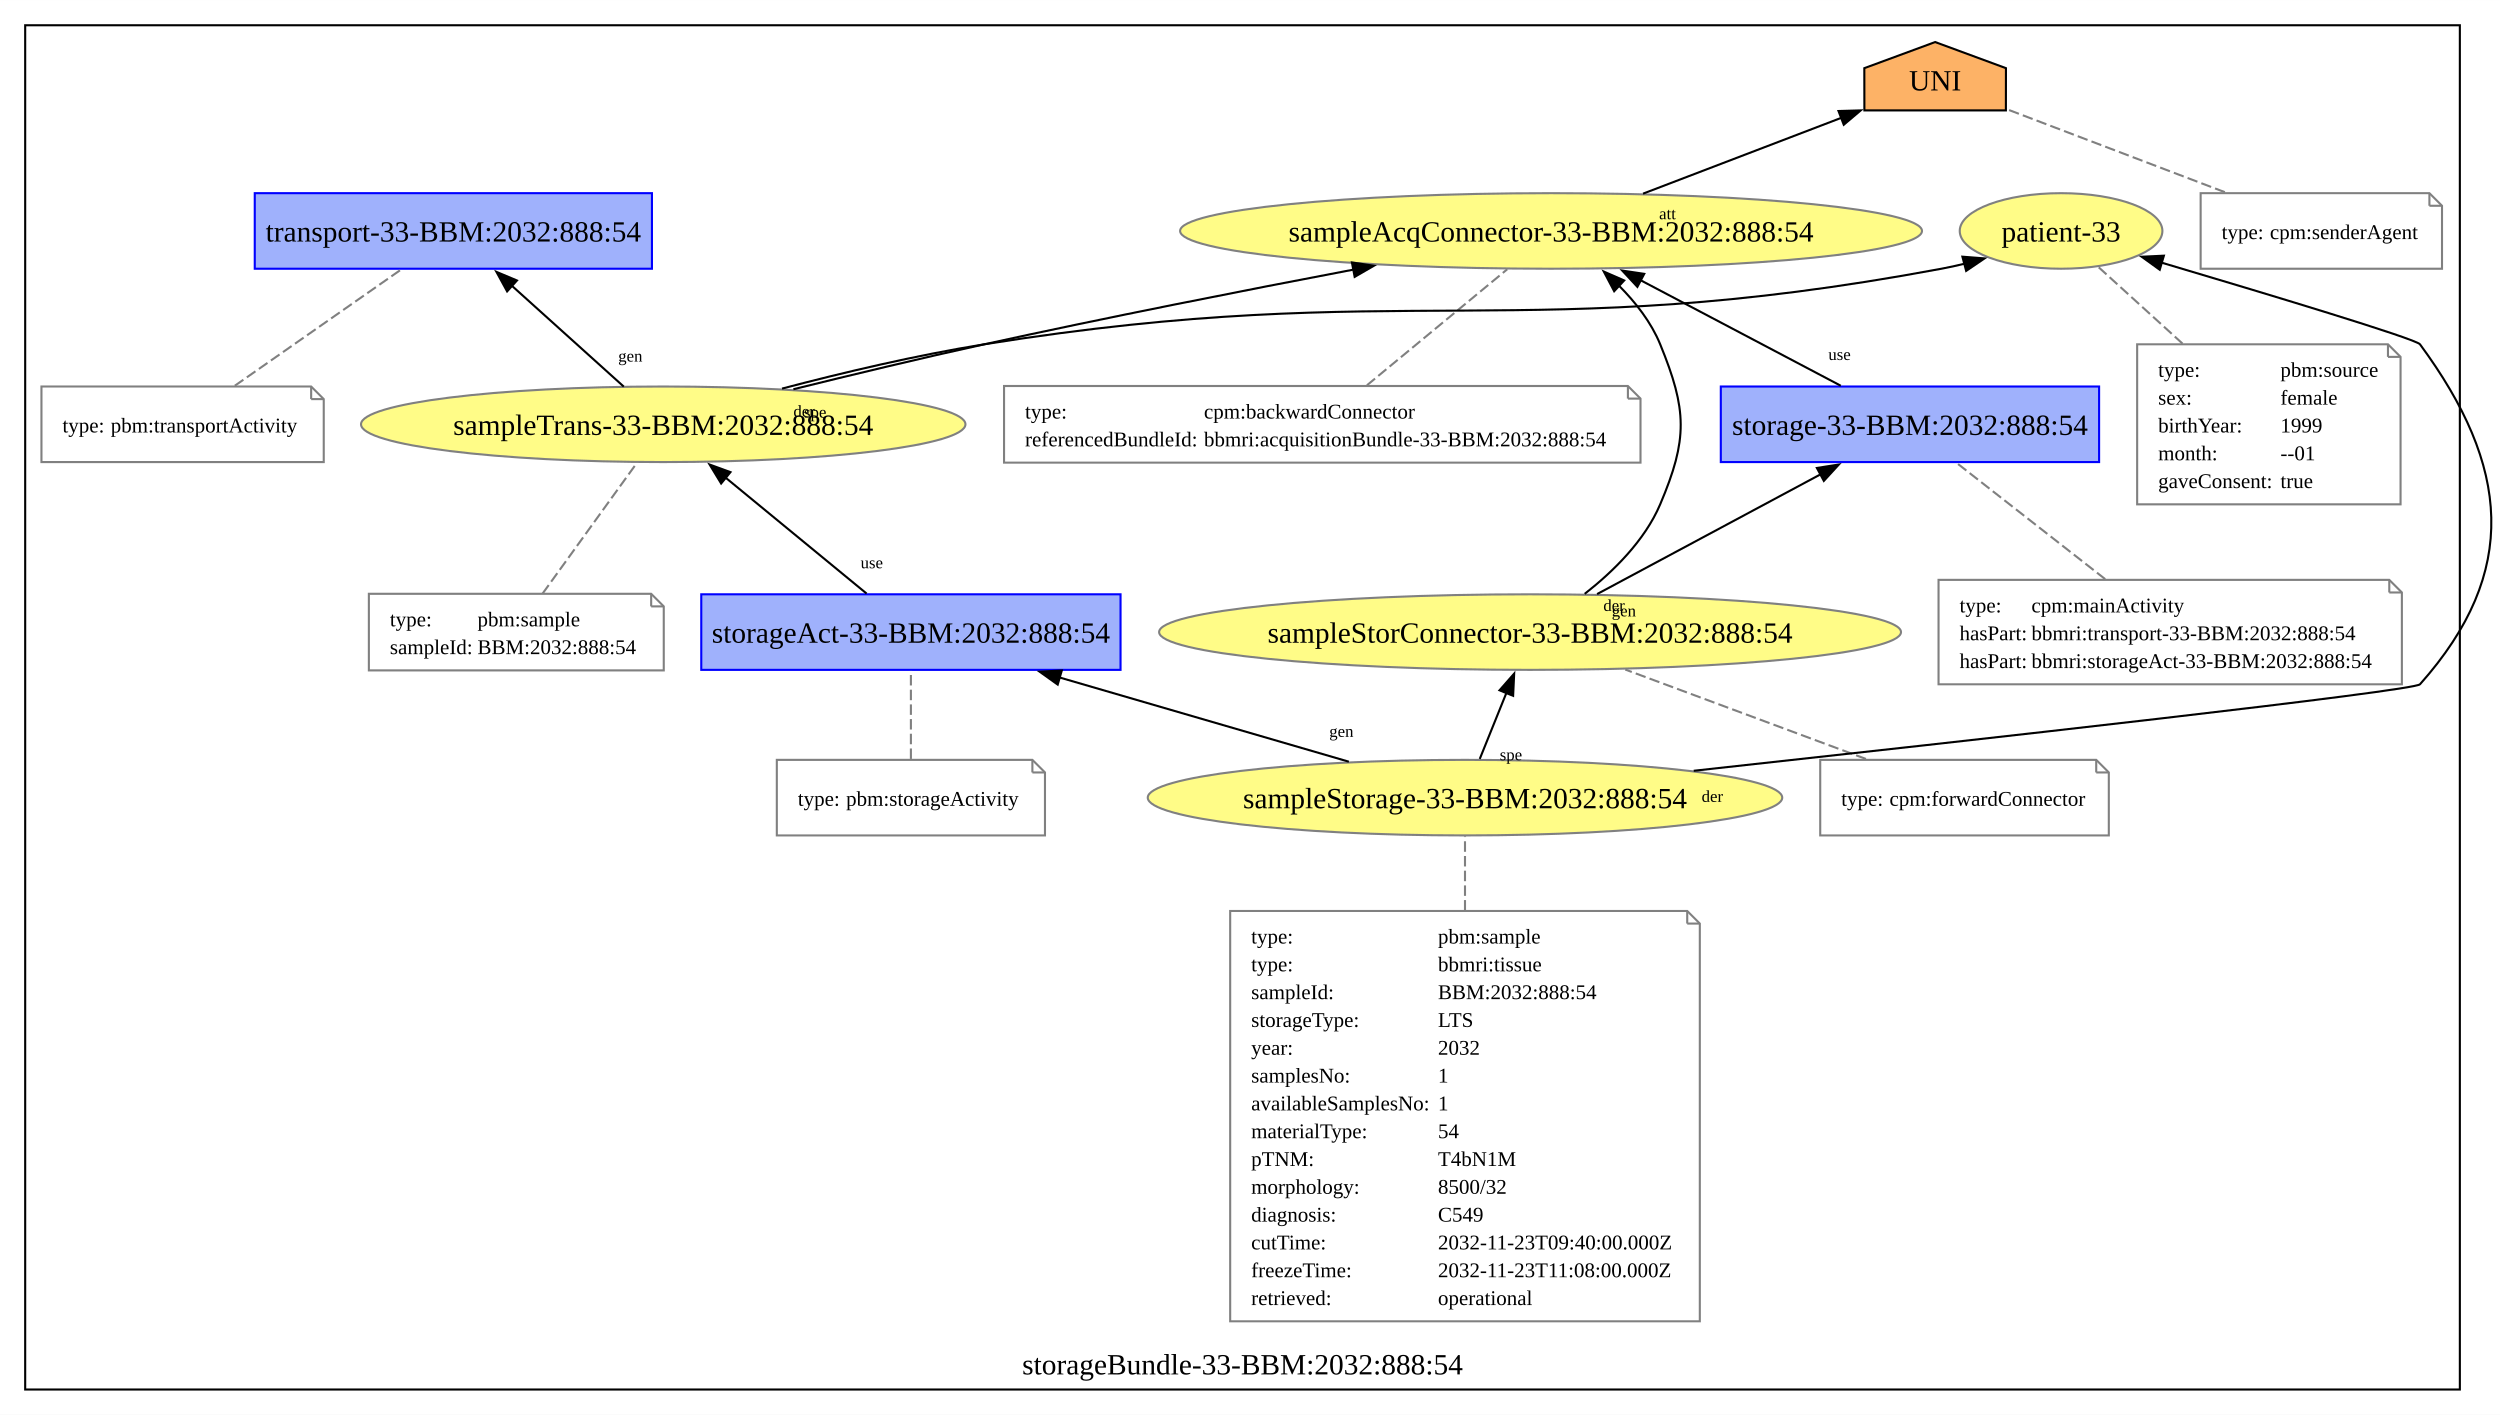
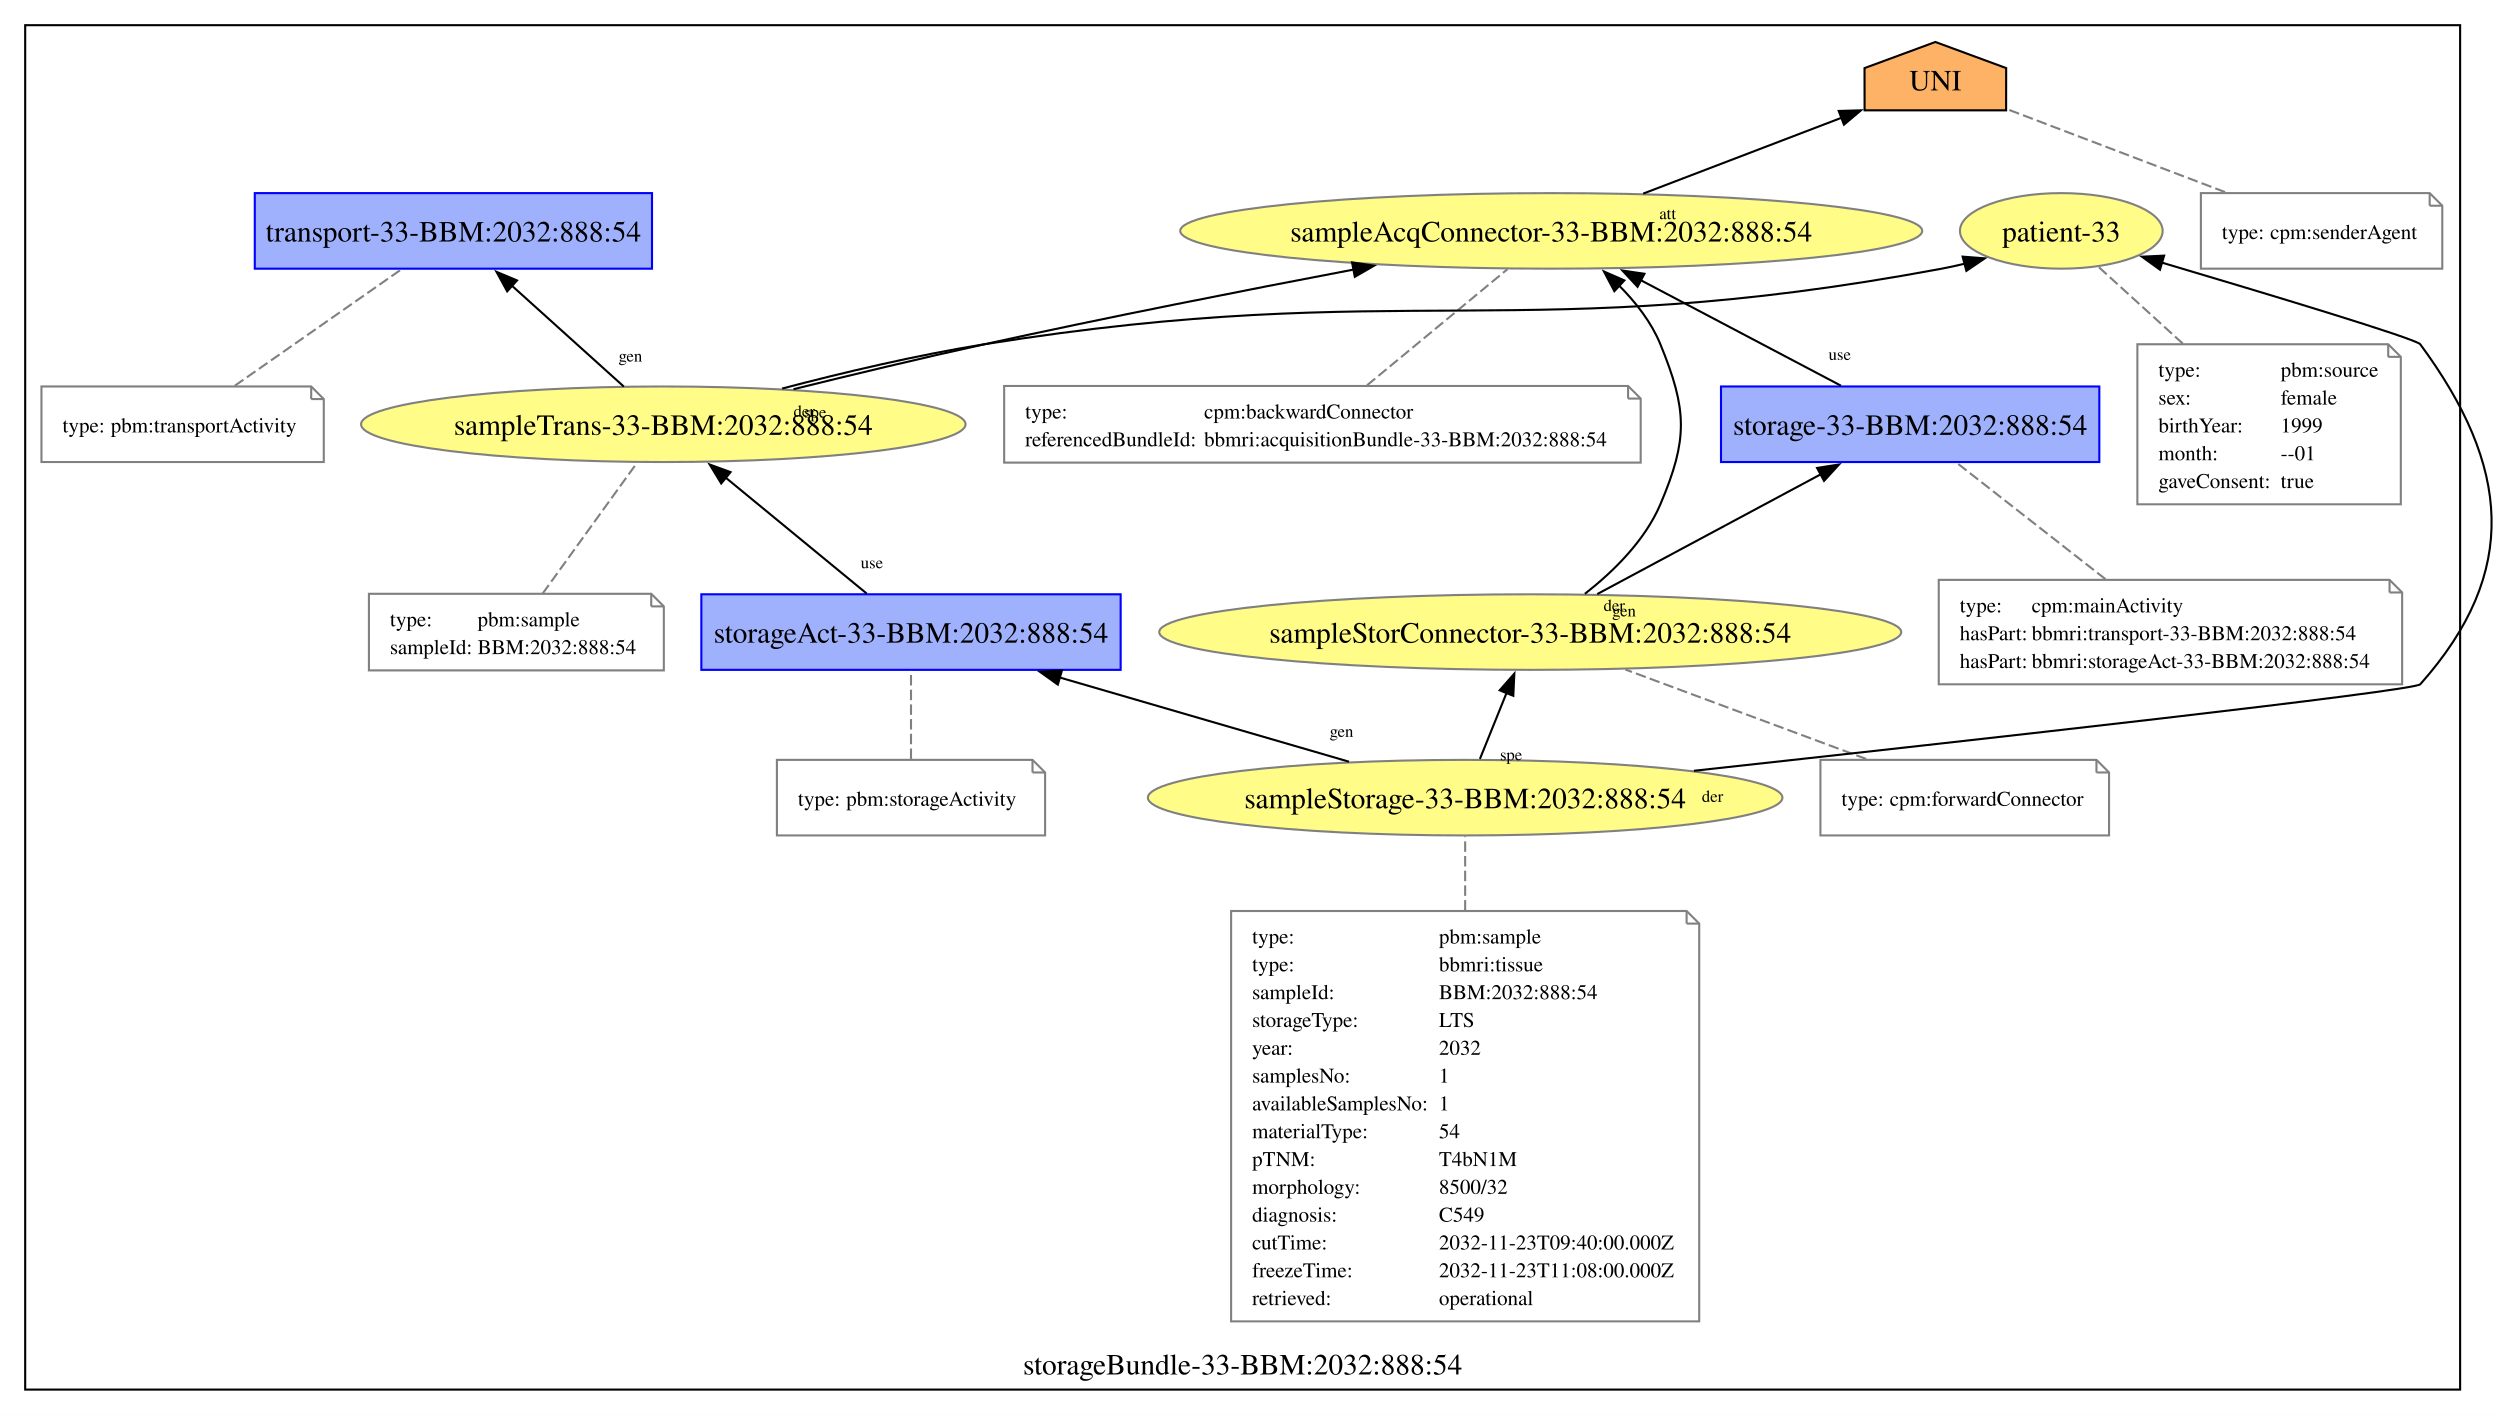
- <svg xmlns="http://www.w3.org/2000/svg" xmlns:xlink="http://www.w3.org/1999/xlink" width="1191pt" height="674pt" viewBox="0.00 0.00 1191.13 674.00">
+ <svg xmlns="http://www.w3.org/2000/svg" xmlns:xlink="http://www.w3.org/1999/xlink" width="1191pt" height="674pt" viewBox="0.00 0.00 1191.00 674.00">
  <g id="graph0" class="graph" transform="scale(1 1) rotate(0) translate(4 670)">
    <polygon fill="white" stroke="none" points="-4,4 -4,-670 1187.13,-670 1187.13,4 -4,4" />
    <g id="clust1" class="cluster">
      <g id="a_clust1">
        <a xlink:href="http://www.bbmri.cz/schemas/biobank/data#storageBundle-33-BBM:2032:888:54" xlink:title="storageBundle-33-BBM:2032:888:54">
          <polygon fill="none" stroke="black" points="8,-8 8,-658 1168,-658 1168,-8 8,-8" />
-           <text text-anchor="middle" x="588" y="-15.2" font-family="Times New Roman,serif" font-size="14.00">storageBundle-33-BBM:2032:888:54</text>
+           <text xml:space="preserve" text-anchor="middle" x="588" y="-15.2" font-family="Times,serif" font-size="14.00">storageBundle-33-BBM:2032:888:54</text>
        </a>
      </g>
    </g>
    <g id="node1" class="node">
      <g id="a_node1">
        <a xlink:href="http://www.bbmri.cz/schemas/biobank/data#storage-33-BBM:2032:888:54" xlink:title="storage-33-BBM:2032:888:54">
          <polygon fill="#9fb1fc" stroke="#0000ff" points="996.12,-485.88 815.88,-485.88 815.88,-449.88 996.12,-449.88 996.12,-485.88" />
-           <text text-anchor="middle" x="906" y="-462.82" font-family="Times New Roman,serif" font-size="14.00">storage-33-BBM:2032:888:54</text>
+           <text xml:space="preserve" text-anchor="middle" x="906" y="-462.82" font-family="Times,serif" font-size="14.00">storage-33-BBM:2032:888:54</text>
        </a>
      </g>
    </g>
    <g id="node7" class="node">
      <g id="a_node7">
        <a xlink:href="http://www.bbmri.cz/schemas/biobank/data#sampleAcqConnector-33-BBM:2032:888:54" xlink:title="sampleAcqConnector-33-BBM:2032:888:54">
          <ellipse fill="#fffc87" stroke="#808080" cx="735" cy="-560" rx="176.74" ry="18" />
-           <text text-anchor="middle" x="735" y="-554.95" font-family="Times New Roman,serif" font-size="14.00">sampleAcqConnector-33-BBM:2032:888:54</text>
+           <text xml:space="preserve" text-anchor="middle" x="735" y="-554.95" font-family="Times,serif" font-size="14.00">sampleAcqConnector-33-BBM:2032:888:54</text>
        </a>
      </g>
    </g>
    <g id="edge10" class="edge">
      <path fill="none" stroke="black" d="M873.03,-486.25C845.86,-500.57 807.12,-520.99 777.6,-536.55" />
      <polygon fill="black" stroke="black" points="776.13,-533.36 768.92,-541.12 779.4,-539.56 776.13,-533.36" />
-       <text text-anchor="middle" x="872.45" y="-498.52" font-family="Times New Roman,serif" font-size="8.00">use</text>
+       <text xml:space="preserve" text-anchor="middle" x="872.45" y="-498.52" font-family="Times,serif" font-size="8.00">use</text>
    </g>
    <g id="node2" class="node">
      <polygon fill="none" stroke="gray" points="1134.38,-393.75 919.62,-393.75 919.62,-344 1140.38,-344 1140.38,-387.75 1134.38,-393.75" />
      <polyline fill="none" stroke="gray" points="1134.38,-393.75 1134.38,-387.75" />
      <polyline fill="none" stroke="gray" points="1140.38,-387.75 1134.38,-387.75" />
-       <text text-anchor="start" x="929.62" y="-378.25" font-family="Times New Roman,serif" font-size="10.00">type:</text>
-       <text text-anchor="start" x="963.88" y="-378.25" font-family="Times New Roman,serif" font-size="10.00">cpm:mainActivity</text>
-       <text text-anchor="start" x="929.62" y="-365" font-family="Times New Roman,serif" font-size="10.00">hasPart:</text>
-       <text text-anchor="start" x="963.88" y="-365" font-family="Times New Roman,serif" font-size="10.00">bbmri:transport-33-BBM:2032:888:54</text>
-       <text text-anchor="start" x="929.62" y="-351.75" font-family="Times New Roman,serif" font-size="10.00">hasPart:</text>
-       <text text-anchor="start" x="963.88" y="-351.75" font-family="Times New Roman,serif" font-size="10.00">bbmri:storageAct-33-BBM:2032:888:54</text>
+       <text xml:space="preserve" text-anchor="start" x="929.62" y="-378.25" font-family="Times,serif" font-size="10.00">type:</text>
+       <text xml:space="preserve" text-anchor="start" x="963.88" y="-378.25" font-family="Times,serif" font-size="10.00">cpm:mainActivity</text>
+       <text xml:space="preserve" text-anchor="start" x="929.62" y="-365" font-family="Times,serif" font-size="10.00">hasPart:</text>
+       <text xml:space="preserve" text-anchor="start" x="963.88" y="-365" font-family="Times,serif" font-size="10.00">bbmri:transport-33-BBM:2032:888:54</text>
+       <text xml:space="preserve" text-anchor="start" x="929.62" y="-351.75" font-family="Times,serif" font-size="10.00">hasPart:</text>
+       <text xml:space="preserve" text-anchor="start" x="963.88" y="-351.75" font-family="Times,serif" font-size="10.00">bbmri:storageAct-33-BBM:2032:888:54</text>
    </g>
    <g id="edge1" class="edge">
      <path fill="none" stroke="gray" stroke-dasharray="5,2" d="M999.03,-394.1C976.94,-411.39 947.76,-434.21 928.01,-449.65" />
    </g>
    <g id="node3" class="node">
      <g id="a_node3">
        <a xlink:href="http://www.bbmri.cz/schemas/biobank/data#transport-33-BBM:2032:888:54" xlink:title="transport-33-BBM:2032:888:54">
          <polygon fill="#9fb1fc" stroke="#0000ff" points="306.62,-578 117.38,-578 117.38,-542 306.62,-542 306.62,-578" />
-           <text text-anchor="middle" x="212" y="-554.95" font-family="Times New Roman,serif" font-size="14.00">transport-33-BBM:2032:888:54</text>
+           <text xml:space="preserve" text-anchor="middle" x="212" y="-554.95" font-family="Times,serif" font-size="14.00">transport-33-BBM:2032:888:54</text>
        </a>
      </g>
    </g>
    <g id="node4" class="node">
      <polygon fill="none" stroke="gray" points="144.25,-485.88 15.75,-485.88 15.75,-449.88 150.25,-449.88 150.25,-479.88 144.25,-485.88" />
      <polyline fill="none" stroke="gray" points="144.25,-485.88 144.25,-479.88" />
      <polyline fill="none" stroke="gray" points="150.25,-479.88 144.25,-479.88" />
-       <text text-anchor="start" x="25.75" y="-464" font-family="Times New Roman,serif" font-size="10.00">type:</text>
-       <text text-anchor="start" x="48.75" y="-464" font-family="Times New Roman,serif" font-size="10.00">pbm:transportActivity</text>
+       <text xml:space="preserve" text-anchor="start" x="25.75" y="-464" font-family="Times,serif" font-size="10.00">type:</text>
+       <text xml:space="preserve" text-anchor="start" x="48.75" y="-464" font-family="Times,serif" font-size="10.00">pbm:transportActivity</text>
    </g>
    <g id="edge2" class="edge">
      <path fill="none" stroke="gray" stroke-dasharray="5,2" d="M107.87,-486.25C130.72,-502.21 164.39,-525.73 187.2,-541.68" />
    </g>
    <g id="node5" class="node">
      <g id="a_node5">
        <a xlink:href="http://www.bbmri.cz/schemas/biobank/data#storageAct-33-BBM:2032:888:54" xlink:title="storageAct-33-BBM:2032:888:54">
          <polygon fill="#9fb1fc" stroke="#0000ff" points="529.88,-386.88 330.12,-386.88 330.12,-350.88 529.88,-350.88 529.88,-386.88" />
-           <text text-anchor="middle" x="430" y="-363.82" font-family="Times New Roman,serif" font-size="14.00">storageAct-33-BBM:2032:888:54</text>
+           <text xml:space="preserve" text-anchor="middle" x="430" y="-363.82" font-family="Times,serif" font-size="14.00">storageAct-33-BBM:2032:888:54</text>
        </a>
      </g>
    </g>
    <g id="node11" class="node">
      <g id="a_node11">
        <a xlink:href="http://www.bbmri.cz/schemas/biobank/data#sampleTrans-33-BBM:2032:888:54" xlink:title="sampleTrans-33-BBM:2032:888:54">
          <ellipse fill="#fffc87" stroke="#808080" cx="312" cy="-467.88" rx="143.99" ry="18" />
-           <text text-anchor="middle" x="312" y="-462.82" font-family="Times New Roman,serif" font-size="14.00">sampleTrans-33-BBM:2032:888:54</text>
+           <text xml:space="preserve" text-anchor="middle" x="312" y="-462.82" font-family="Times,serif" font-size="14.00">sampleTrans-33-BBM:2032:888:54</text>
        </a>
      </g>
    </g>
    <g id="edge16" class="edge">
      <path fill="none" stroke="black" d="M408.9,-387.22C390.19,-402.6 362.67,-425.23 341.73,-442.44" />
      <polygon fill="black" stroke="black" points="339.59,-439.67 334.08,-448.72 344.03,-445.08 339.59,-439.67" />
-       <text text-anchor="middle" x="411.36" y="-399.29" font-family="Times New Roman,serif" font-size="8.00">use</text>
+       <text xml:space="preserve" text-anchor="middle" x="411.36" y="-399.29" font-family="Times,serif" font-size="8.00">use</text>
    </g>
    <g id="node6" class="node">
      <polygon fill="none" stroke="gray" points="487.88,-308 366.12,-308 366.12,-272 493.88,-272 493.88,-302 487.88,-308" />
      <polyline fill="none" stroke="gray" points="487.88,-308 487.88,-302" />
      <polyline fill="none" stroke="gray" points="493.88,-302 487.88,-302" />
-       <text text-anchor="start" x="376.12" y="-286.12" font-family="Times New Roman,serif" font-size="10.00">type:</text>
-       <text text-anchor="start" x="399.12" y="-286.12" font-family="Times New Roman,serif" font-size="10.00">pbm:storageActivity</text>
+       <text xml:space="preserve" text-anchor="start" x="376.12" y="-286.12" font-family="Times,serif" font-size="10.00">type:</text>
+       <text xml:space="preserve" text-anchor="start" x="399.12" y="-286.12" font-family="Times,serif" font-size="10.00">pbm:storageActivity</text>
    </g>
    <g id="edge3" class="edge">
      <path fill="none" stroke="gray" stroke-dasharray="5,2" d="M430,-308.44C430,-321.03 430,-337.93 430,-350.5" />
    </g>
    <g id="node17" class="node">
      <g id="a_node17">
        <a xlink:href="http://www.bbmri.cz/schemas/biobank/data#UNI" xlink:title="UNI">
          <polygon fill="#fdb266" stroke="black" points="951.74,-637.56 918,-650 884.26,-637.56 884.29,-617.44 951.71,-617.44 951.74,-637.56" />
-           <text text-anchor="middle" x="918" y="-626.95" font-family="Times New Roman,serif" font-size="14.00">UNI</text>
+           <text xml:space="preserve" text-anchor="middle" x="918" y="-626.95" font-family="Times,serif" font-size="14.00">UNI</text>
        </a>
      </g>
    </g>
    <g id="edge12" class="edge">
      <path fill="none" stroke="black" d="M778.83,-577.77C807.43,-588.71 844.65,-602.94 873.4,-613.94" />
      <polygon fill="black" stroke="black" points="871.96,-617.14 882.55,-617.44 874.46,-610.6 871.96,-617.14" />
-       <text text-anchor="middle" x="790.48" y="-565.59" font-family="Times New Roman,serif" font-size="8.00">att</text>
+       <text xml:space="preserve" text-anchor="middle" x="790.48" y="-565.59" font-family="Times,serif" font-size="8.00">att</text>
    </g>
    <g id="node8" class="node">
      <polygon fill="none" stroke="gray" points="771.62,-486.12 474.38,-486.12 474.38,-449.62 777.62,-449.62 777.62,-480.12 771.62,-486.12" />
      <polyline fill="none" stroke="gray" points="771.62,-486.12 771.62,-480.12" />
      <polyline fill="none" stroke="gray" points="777.62,-480.12 771.62,-480.12" />
-       <text text-anchor="start" x="484.38" y="-470.62" font-family="Times New Roman,serif" font-size="10.00">type:</text>
-       <text text-anchor="start" x="569.62" y="-470.62" font-family="Times New Roman,serif" font-size="10.00">cpm:backwardConnector</text>
-       <text text-anchor="start" x="484.38" y="-457.38" font-family="Times New Roman,serif" font-size="10.00">referencedBundleId:</text>
-       <text text-anchor="start" x="569.62" y="-457.38" font-family="Times New Roman,serif" font-size="10.00">bbmri:acquisitionBundle-33-BBM:2032:888:54</text>
+       <text xml:space="preserve" text-anchor="start" x="484.38" y="-470.62" font-family="Times,serif" font-size="10.00">type:</text>
+       <text xml:space="preserve" text-anchor="start" x="569.62" y="-470.62" font-family="Times,serif" font-size="10.00">cpm:backwardConnector</text>
+       <text xml:space="preserve" text-anchor="start" x="484.38" y="-457.38" font-family="Times,serif" font-size="10.00">referencedBundleId:</text>
+       <text xml:space="preserve" text-anchor="start" x="569.62" y="-457.38" font-family="Times,serif" font-size="10.00">bbmri:acquisitionBundle-33-BBM:2032:888:54</text>
    </g>
    <g id="edge4" class="edge">
      <path fill="none" stroke="gray" stroke-dasharray="5,2" d="M647.28,-486.47C666.61,-502.45 694.95,-525.89 714.15,-541.76" />
    </g>
    <g id="node9" class="node">
      <g id="a_node9">
        <a xlink:href="http://www.bbmri.cz/schemas/biobank/data#sampleStorConnector-33-BBM:2032:888:54" xlink:title="sampleStorConnector-33-BBM:2032:888:54">
          <ellipse fill="#fffc87" stroke="#808080" cx="725" cy="-368.88" rx="176.74" ry="18" />
-           <text text-anchor="middle" x="725" y="-363.82" font-family="Times New Roman,serif" font-size="14.00">sampleStorConnector-33-BBM:2032:888:54</text>
+           <text xml:space="preserve" text-anchor="middle" x="725" y="-363.82" font-family="Times,serif" font-size="14.00">sampleStorConnector-33-BBM:2032:888:54</text>
        </a>
      </g>
    </g>
    <g id="edge11" class="edge">
      <path fill="none" stroke="black" d="M756.94,-386.99C786.52,-402.85 830.73,-426.54 863.32,-444" />
      <polygon fill="black" stroke="black" points="861.66,-447.08 872.13,-448.72 864.97,-440.91 861.66,-447.08" />
-       <text text-anchor="middle" x="769.69" y="-376.36" font-family="Times New Roman,serif" font-size="8.00">gen</text>
+       <text xml:space="preserve" text-anchor="middle" x="769.69" y="-376.36" font-family="Times,serif" font-size="8.00">gen</text>
    </g>
    <g id="edge13" class="edge">
      <path fill="none" stroke="black" d="M751.03,-387.09C764.5,-397.62 779.63,-412.39 787,-429.75 800.24,-460.95 799.82,-474.63 787,-506 782.73,-516.45 775.3,-525.95 767.36,-533.93" />
      <polygon fill="black" stroke="black" points="765.08,-531.28 760.13,-540.65 769.84,-536.41 765.08,-531.28" />
-       <text text-anchor="middle" x="765.01" y="-378.94" font-family="Times New Roman,serif" font-size="8.00">der</text>
+       <text xml:space="preserve" text-anchor="middle" x="765.01" y="-378.94" font-family="Times,serif" font-size="8.00">der</text>
    </g>
    <g id="node10" class="node">
      <polygon fill="none" stroke="gray" points="994.75,-308 863.25,-308 863.25,-272 1000.75,-272 1000.75,-302 994.75,-308" />
      <polyline fill="none" stroke="gray" points="994.75,-308 994.75,-302" />
      <polyline fill="none" stroke="gray" points="1000.75,-302 994.75,-302" />
-       <text text-anchor="start" x="873.25" y="-286.12" font-family="Times New Roman,serif" font-size="10.00">type:</text>
-       <text text-anchor="start" x="896.25" y="-286.12" font-family="Times New Roman,serif" font-size="10.00">cpm:forwardConnector</text>
+       <text xml:space="preserve" text-anchor="start" x="873.25" y="-286.12" font-family="Times,serif" font-size="10.00">type:</text>
+       <text xml:space="preserve" text-anchor="start" x="896.25" y="-286.12" font-family="Times,serif" font-size="10.00">cpm:forwardConnector</text>
    </g>
    <g id="edge5" class="edge">
      <path fill="none" stroke="gray" stroke-dasharray="5,2" d="M885.03,-308.44C850.67,-321.2 804.33,-338.41 770.36,-351.03" />
    </g>
    <g id="edge15" class="edge">
      <path fill="none" stroke="black" d="M293.19,-485.83C278.16,-499.37 256.86,-518.57 239.86,-533.9" />
      <polygon fill="black" stroke="black" points="237.62,-531.2 232.53,-540.5 242.3,-536.4 237.62,-531.2" />
-       <text text-anchor="middle" x="296.32" y="-497.77" font-family="Times New Roman,serif" font-size="8.00">gen</text>
+       <text xml:space="preserve" text-anchor="middle" x="296.32" y="-497.77" font-family="Times,serif" font-size="8.00">gen</text>
    </g>
    <g id="edge14" class="edge">
      <path fill="none" stroke="black" d="M374.01,-484.58C401.78,-491.44 434.96,-499.41 465,-506 523.25,-518.78 588.9,-531.7 640.87,-541.58" />
      <polygon fill="black" stroke="black" points="640.12,-545 650.6,-543.42 641.43,-538.12 640.12,-545" />
-       <text text-anchor="middle" x="384.4" y="-471.04" font-family="Times New Roman,serif" font-size="8.00">spe</text>
+       <text xml:space="preserve" text-anchor="middle" x="384.4" y="-471.04" font-family="Times,serif" font-size="8.00">spe</text>
    </g>
    <g id="node15" class="node">
      <g id="a_node15">
        <a xlink:href="http://www.bbmri.cz/schemas/biobank/data#patient-33" xlink:title="patient-33">
          <ellipse fill="#fffc87" stroke="#808080" cx="978" cy="-560" rx="48.28" ry="18" />
-           <text text-anchor="middle" x="978" y="-554.95" font-family="Times New Roman,serif" font-size="14.00">patient-33</text>
+           <text xml:space="preserve" text-anchor="middle" x="978" y="-554.95" font-family="Times,serif" font-size="14.00">patient-33</text>
        </a>
      </g>
    </g>
    <g id="edge19" class="edge">
      <path fill="none" stroke="black" d="M368.6,-484.89C397.27,-492.42 432.75,-500.85 465,-506 665.75,-538.07 721.15,-504.74 921,-542 924.6,-542.67 928.3,-543.48 932.01,-544.39" />
      <polygon fill="black" stroke="black" points="930.99,-547.74 941.55,-546.92 932.78,-540.97 930.99,-547.74" />
-       <text text-anchor="middle" x="379.12" y="-471.47" font-family="Times New Roman,serif" font-size="8.00">der</text>
+       <text xml:space="preserve" text-anchor="middle" x="379.12" y="-471.47" font-family="Times,serif" font-size="8.00">der</text>
    </g>
    <g id="node12" class="node">
      <polygon fill="none" stroke="gray" points="306.25,-387.12 171.75,-387.12 171.75,-350.62 312.25,-350.62 312.25,-381.12 306.25,-387.12" />
      <polyline fill="none" stroke="gray" points="306.25,-387.12 306.25,-381.12" />
      <polyline fill="none" stroke="gray" points="312.25,-381.12 306.25,-381.12" />
-       <text text-anchor="start" x="181.75" y="-371.62" font-family="Times New Roman,serif" font-size="10.00">type:</text>
-       <text text-anchor="start" x="223.5" y="-371.62" font-family="Times New Roman,serif" font-size="10.00">pbm:sample</text>
-       <text text-anchor="start" x="181.75" y="-358.38" font-family="Times New Roman,serif" font-size="10.00">sampleId:</text>
-       <text text-anchor="start" x="223.5" y="-358.38" font-family="Times New Roman,serif" font-size="10.00">BBM:2032:888:54</text>
+       <text xml:space="preserve" text-anchor="start" x="181.75" y="-371.62" font-family="Times,serif" font-size="10.00">type:</text>
+       <text xml:space="preserve" text-anchor="start" x="223.5" y="-371.62" font-family="Times,serif" font-size="10.00">pbm:sample</text>
+       <text xml:space="preserve" text-anchor="start" x="181.75" y="-358.38" font-family="Times,serif" font-size="10.00">sampleId:</text>
+       <text xml:space="preserve" text-anchor="start" x="223.5" y="-358.38" font-family="Times,serif" font-size="10.00">BBM:2032:888:54</text>
    </g>
    <g id="edge6" class="edge">
      <path fill="none" stroke="gray" stroke-dasharray="5,2" d="M254.51,-387.22C267.26,-404.87 286.89,-432.08 299.59,-449.68" />
    </g>
    <g id="node13" class="node">
      <g id="a_node13">
        <a xlink:href="http://www.bbmri.cz/schemas/biobank/data#sampleStorage-33-BBM:2032:888:54" xlink:title="sampleStorage-33-BBM:2032:888:54">
          <ellipse fill="#fffc87" stroke="#808080" cx="694" cy="-290" rx="151.15" ry="18" />
-           <text text-anchor="middle" x="694" y="-284.95" font-family="Times New Roman,serif" font-size="14.00">sampleStorage-33-BBM:2032:888:54</text>
+           <text xml:space="preserve" text-anchor="middle" x="694" y="-284.95" font-family="Times,serif" font-size="14.00">sampleStorage-33-BBM:2032:888:54</text>
        </a>
      </g>
    </g>
    <g id="edge17" class="edge">
      <path fill="none" stroke="black" d="M638.66,-307.12C598.6,-318.78 544.13,-334.64 500.88,-347.23" />
      <polygon fill="black" stroke="black" points="499.94,-343.86 491.32,-350.02 501.9,-350.58 499.94,-343.86" />
-       <text text-anchor="middle" x="635.09" y="-318.96" font-family="Times New Roman,serif" font-size="8.00">gen</text>
+       <text xml:space="preserve" text-anchor="middle" x="635.09" y="-318.96" font-family="Times,serif" font-size="8.00">gen</text>
    </g>
    <g id="edge18" class="edge">
      <path fill="none" stroke="black" d="M701.03,-308.44C704.8,-317.78 709.53,-329.5 713.79,-340.06" />
      <polygon fill="black" stroke="black" points="710.44,-341.13 717.43,-349.1 716.93,-338.51 710.44,-341.13" />
-       <text text-anchor="middle" x="715.89" y="-307.82" font-family="Times New Roman,serif" font-size="8.00">spe</text>
+       <text xml:space="preserve" text-anchor="middle" x="715.89" y="-307.82" font-family="Times,serif" font-size="8.00">spe</text>
    </g>
    <g id="edge20" class="edge">
      <path fill="none" stroke="black" d="M802.97,-302.8C936.66,-317.41 1146.12,-340.77 1149,-344 1196.88,-397.78 1191.72,-448.04 1149,-506 1147.09,-508.6 1075.8,-530.1 1025.88,-544.9" />
      <polygon fill="black" stroke="black" points="1025.01,-541.51 1016.41,-547.71 1026.99,-548.22 1025.01,-541.51" />
-       <text text-anchor="middle" x="811.84" y="-287.98" font-family="Times New Roman,serif" font-size="8.00">der</text>
+       <text xml:space="preserve" text-anchor="middle" x="811.84" y="-287.98" font-family="Times,serif" font-size="8.00">der</text>
    </g>
    <g id="node14" class="node">
-       <polygon fill="none" stroke="gray" points="799.88,-236 582.12,-236 582.12,-40.5 805.88,-40.5 805.88,-230 799.88,-236" />
-       <polyline fill="none" stroke="gray" points="799.88,-236 799.88,-230" />
-       <polyline fill="none" stroke="gray" points="805.88,-230 799.88,-230" />
-       <text text-anchor="start" x="592.12" y="-220.5" font-family="Times New Roman,serif" font-size="10.00">type:</text>
-       <text text-anchor="start" x="681.12" y="-220.5" font-family="Times New Roman,serif" font-size="10.00">pbm:sample</text>
-       <text text-anchor="start" x="592.12" y="-207.25" font-family="Times New Roman,serif" font-size="10.00">type:</text>
-       <text text-anchor="start" x="681.12" y="-207.25" font-family="Times New Roman,serif" font-size="10.00">bbmri:tissue</text>
-       <text text-anchor="start" x="592.12" y="-194" font-family="Times New Roman,serif" font-size="10.00">sampleId:</text>
-       <text text-anchor="start" x="681.12" y="-194" font-family="Times New Roman,serif" font-size="10.00">BBM:2032:888:54</text>
-       <text text-anchor="start" x="592.12" y="-180.75" font-family="Times New Roman,serif" font-size="10.00">storageType:</text>
-       <text text-anchor="start" x="681.12" y="-180.75" font-family="Times New Roman,serif" font-size="10.00">LTS</text>
-       <text text-anchor="start" x="592.12" y="-167.5" font-family="Times New Roman,serif" font-size="10.00">year:</text>
-       <text text-anchor="start" x="681.12" y="-167.5" font-family="Times New Roman,serif" font-size="10.00">2032</text>
-       <text text-anchor="start" x="592.12" y="-154.25" font-family="Times New Roman,serif" font-size="10.00">samplesNo:</text>
-       <text text-anchor="start" x="681.12" y="-154.25" font-family="Times New Roman,serif" font-size="10.00">1</text>
-       <text text-anchor="start" x="592.12" y="-141" font-family="Times New Roman,serif" font-size="10.00">availableSamplesNo:</text>
-       <text text-anchor="start" x="681.12" y="-141" font-family="Times New Roman,serif" font-size="10.00">1</text>
-       <text text-anchor="start" x="592.12" y="-127.75" font-family="Times New Roman,serif" font-size="10.00">materialType:</text>
-       <text text-anchor="start" x="681.12" y="-127.75" font-family="Times New Roman,serif" font-size="10.00">54</text>
-       <text text-anchor="start" x="592.12" y="-114.5" font-family="Times New Roman,serif" font-size="10.00">pTNM:</text>
-       <text text-anchor="start" x="681.12" y="-114.5" font-family="Times New Roman,serif" font-size="10.00">T4bN1M</text>
-       <text text-anchor="start" x="592.12" y="-101.25" font-family="Times New Roman,serif" font-size="10.00">morphology:</text>
-       <text text-anchor="start" x="681.12" y="-101.25" font-family="Times New Roman,serif" font-size="10.00">8500/32</text>
-       <text text-anchor="start" x="592.12" y="-88" font-family="Times New Roman,serif" font-size="10.00">diagnosis:</text>
-       <text text-anchor="start" x="681.12" y="-88" font-family="Times New Roman,serif" font-size="10.00">C549</text>
-       <text text-anchor="start" x="592.12" y="-74.75" font-family="Times New Roman,serif" font-size="10.00">cutTime:</text>
-       <text text-anchor="start" x="681.12" y="-74.75" font-family="Times New Roman,serif" font-size="10.00">2032-11-23T09:40:00.000Z</text>
-       <text text-anchor="start" x="592.12" y="-61.5" font-family="Times New Roman,serif" font-size="10.00">freezeTime:</text>
-       <text text-anchor="start" x="681.12" y="-61.5" font-family="Times New Roman,serif" font-size="10.00">2032-11-23T11:08:00.000Z</text>
-       <text text-anchor="start" x="592.12" y="-48.25" font-family="Times New Roman,serif" font-size="10.00">retrieved:</text>
-       <text text-anchor="start" x="681.12" y="-48.25" font-family="Times New Roman,serif" font-size="10.00">operational</text>
+       <polygon fill="none" stroke="gray" points="799.5,-236 582.5,-236 582.5,-40.5 805.5,-40.5 805.5,-230 799.5,-236" />
+       <polyline fill="none" stroke="gray" points="799.5,-236 799.5,-230" />
+       <polyline fill="none" stroke="gray" points="805.5,-230 799.5,-230" />
+       <text xml:space="preserve" text-anchor="start" x="592.5" y="-220.5" font-family="Times,serif" font-size="10.00">type:</text>
+       <text xml:space="preserve" text-anchor="start" x="681.5" y="-220.5" font-family="Times,serif" font-size="10.00">pbm:sample</text>
+       <text xml:space="preserve" text-anchor="start" x="592.5" y="-207.25" font-family="Times,serif" font-size="10.00">type:</text>
+       <text xml:space="preserve" text-anchor="start" x="681.5" y="-207.25" font-family="Times,serif" font-size="10.00">bbmri:tissue</text>
+       <text xml:space="preserve" text-anchor="start" x="592.5" y="-194" font-family="Times,serif" font-size="10.00">sampleId:</text>
+       <text xml:space="preserve" text-anchor="start" x="681.5" y="-194" font-family="Times,serif" font-size="10.00">BBM:2032:888:54</text>
+       <text xml:space="preserve" text-anchor="start" x="592.5" y="-180.75" font-family="Times,serif" font-size="10.00">storageType:</text>
+       <text xml:space="preserve" text-anchor="start" x="681.5" y="-180.75" font-family="Times,serif" font-size="10.00">LTS</text>
+       <text xml:space="preserve" text-anchor="start" x="592.5" y="-167.5" font-family="Times,serif" font-size="10.00">year:</text>
+       <text xml:space="preserve" text-anchor="start" x="681.5" y="-167.5" font-family="Times,serif" font-size="10.00">2032</text>
+       <text xml:space="preserve" text-anchor="start" x="592.5" y="-154.25" font-family="Times,serif" font-size="10.00">samplesNo:</text>
+       <text xml:space="preserve" text-anchor="start" x="681.5" y="-154.25" font-family="Times,serif" font-size="10.00">1</text>
+       <text xml:space="preserve" text-anchor="start" x="592.5" y="-141" font-family="Times,serif" font-size="10.00">availableSamplesNo:</text>
+       <text xml:space="preserve" text-anchor="start" x="681.5" y="-141" font-family="Times,serif" font-size="10.00">1</text>
+       <text xml:space="preserve" text-anchor="start" x="592.5" y="-127.75" font-family="Times,serif" font-size="10.00">materialType:</text>
+       <text xml:space="preserve" text-anchor="start" x="681.5" y="-127.75" font-family="Times,serif" font-size="10.00">54</text>
+       <text xml:space="preserve" text-anchor="start" x="592.5" y="-114.5" font-family="Times,serif" font-size="10.00">pTNM:</text>
+       <text xml:space="preserve" text-anchor="start" x="681.5" y="-114.5" font-family="Times,serif" font-size="10.00">T4bN1M</text>
+       <text xml:space="preserve" text-anchor="start" x="592.5" y="-101.25" font-family="Times,serif" font-size="10.00">morphology:</text>
+       <text xml:space="preserve" text-anchor="start" x="681.5" y="-101.25" font-family="Times,serif" font-size="10.00">8500/32</text>
+       <text xml:space="preserve" text-anchor="start" x="592.5" y="-88" font-family="Times,serif" font-size="10.00">diagnosis:</text>
+       <text xml:space="preserve" text-anchor="start" x="681.5" y="-88" font-family="Times,serif" font-size="10.00">C549</text>
+       <text xml:space="preserve" text-anchor="start" x="592.5" y="-74.75" font-family="Times,serif" font-size="10.00">cutTime:</text>
+       <text xml:space="preserve" text-anchor="start" x="681.5" y="-74.75" font-family="Times,serif" font-size="10.00">2032-11-23T09:40:00.000Z</text>
+       <text xml:space="preserve" text-anchor="start" x="592.5" y="-61.5" font-family="Times,serif" font-size="10.00">freezeTime:</text>
+       <text xml:space="preserve" text-anchor="start" x="681.5" y="-61.5" font-family="Times,serif" font-size="10.00">2032-11-23T11:08:00.000Z</text>
+       <text xml:space="preserve" text-anchor="start" x="592.5" y="-48.25" font-family="Times,serif" font-size="10.00">retrieved:</text>
+       <text xml:space="preserve" text-anchor="start" x="681.5" y="-48.25" font-family="Times,serif" font-size="10.00">operational</text>
    </g>
    <g id="edge7" class="edge">
      <path fill="none" stroke="gray" stroke-dasharray="5,2" d="M694,-236.2C694,-249.7 694,-262.14 694,-271.56" />
    </g>
    <g id="node16" class="node">
      <polygon fill="none" stroke="gray" points="1133.75,-506 1014.25,-506 1014.25,-429.75 1139.75,-429.75 1139.75,-500 1133.75,-506" />
      <polyline fill="none" stroke="gray" points="1133.75,-506 1133.75,-500" />
      <polyline fill="none" stroke="gray" points="1139.75,-500 1133.75,-500" />
-       <text text-anchor="start" x="1024.25" y="-490.5" font-family="Times New Roman,serif" font-size="10.00">type:</text>
-       <text text-anchor="start" x="1082.5" y="-490.5" font-family="Times New Roman,serif" font-size="10.00">pbm:source</text>
-       <text text-anchor="start" x="1024.25" y="-477.25" font-family="Times New Roman,serif" font-size="10.00">sex:</text>
-       <text text-anchor="start" x="1082.5" y="-477.25" font-family="Times New Roman,serif" font-size="10.00">female</text>
-       <text text-anchor="start" x="1024.25" y="-464" font-family="Times New Roman,serif" font-size="10.00">birthYear:</text>
-       <text text-anchor="start" x="1082.5" y="-464" font-family="Times New Roman,serif" font-size="10.00">1999</text>
-       <text text-anchor="start" x="1024.25" y="-450.75" font-family="Times New Roman,serif" font-size="10.00">month:</text>
-       <text text-anchor="start" x="1082.5" y="-450.75" font-family="Times New Roman,serif" font-size="10.00">--01</text>
-       <text text-anchor="start" x="1024.25" y="-437.5" font-family="Times New Roman,serif" font-size="10.00">gaveConsent:</text>
-       <text text-anchor="start" x="1082.5" y="-437.5" font-family="Times New Roman,serif" font-size="10.00">true</text>
+       <text xml:space="preserve" text-anchor="start" x="1024.25" y="-490.5" font-family="Times,serif" font-size="10.00">type:</text>
+       <text xml:space="preserve" text-anchor="start" x="1082.5" y="-490.5" font-family="Times,serif" font-size="10.00">pbm:source</text>
+       <text xml:space="preserve" text-anchor="start" x="1024.25" y="-477.25" font-family="Times,serif" font-size="10.00">sex:</text>
+       <text xml:space="preserve" text-anchor="start" x="1082.5" y="-477.25" font-family="Times,serif" font-size="10.00">female</text>
+       <text xml:space="preserve" text-anchor="start" x="1024.25" y="-464" font-family="Times,serif" font-size="10.00">birthYear:</text>
+       <text xml:space="preserve" text-anchor="start" x="1082.5" y="-464" font-family="Times,serif" font-size="10.00">1999</text>
+       <text xml:space="preserve" text-anchor="start" x="1024.25" y="-450.75" font-family="Times,serif" font-size="10.00">month:</text>
+       <text xml:space="preserve" text-anchor="start" x="1082.5" y="-450.75" font-family="Times,serif" font-size="10.00">--01</text>
+       <text xml:space="preserve" text-anchor="start" x="1024.25" y="-437.5" font-family="Times,serif" font-size="10.00">gaveConsent:</text>
+       <text xml:space="preserve" text-anchor="start" x="1082.5" y="-437.5" font-family="Times,serif" font-size="10.00">true</text>
    </g>
    <g id="edge8" class="edge">
      <path fill="none" stroke="gray" stroke-dasharray="5,2" d="M1035.88,-506.31C1021.85,-519.08 1006.9,-532.69 995.71,-542.88" />
    </g>
    <g id="node18" class="node">
      <polygon fill="none" stroke="gray" points="1153.5,-578 1044.5,-578 1044.5,-542 1159.5,-542 1159.5,-572 1153.5,-578" />
      <polyline fill="none" stroke="gray" points="1153.5,-578 1153.5,-572" />
      <polyline fill="none" stroke="gray" points="1159.5,-572 1153.5,-572" />
-       <text text-anchor="start" x="1054.5" y="-556.12" font-family="Times New Roman,serif" font-size="10.00">type:</text>
-       <text text-anchor="start" x="1077.5" y="-556.12" font-family="Times New Roman,serif" font-size="10.00">cpm:senderAgent</text>
+       <text xml:space="preserve" text-anchor="start" x="1054.5" y="-556.12" font-family="Times,serif" font-size="10.00">type:</text>
+       <text xml:space="preserve" text-anchor="start" x="1077.5" y="-556.12" font-family="Times,serif" font-size="10.00">cpm:senderAgent</text>
    </g>
    <g id="edge9" class="edge">
      <path fill="none" stroke="gray" stroke-dasharray="5,2" d="M1056.04,-578.48C1023.79,-590.75 981.37,-606.89 952.1,-618.03" />
    </g>
  </g>
</svg>
